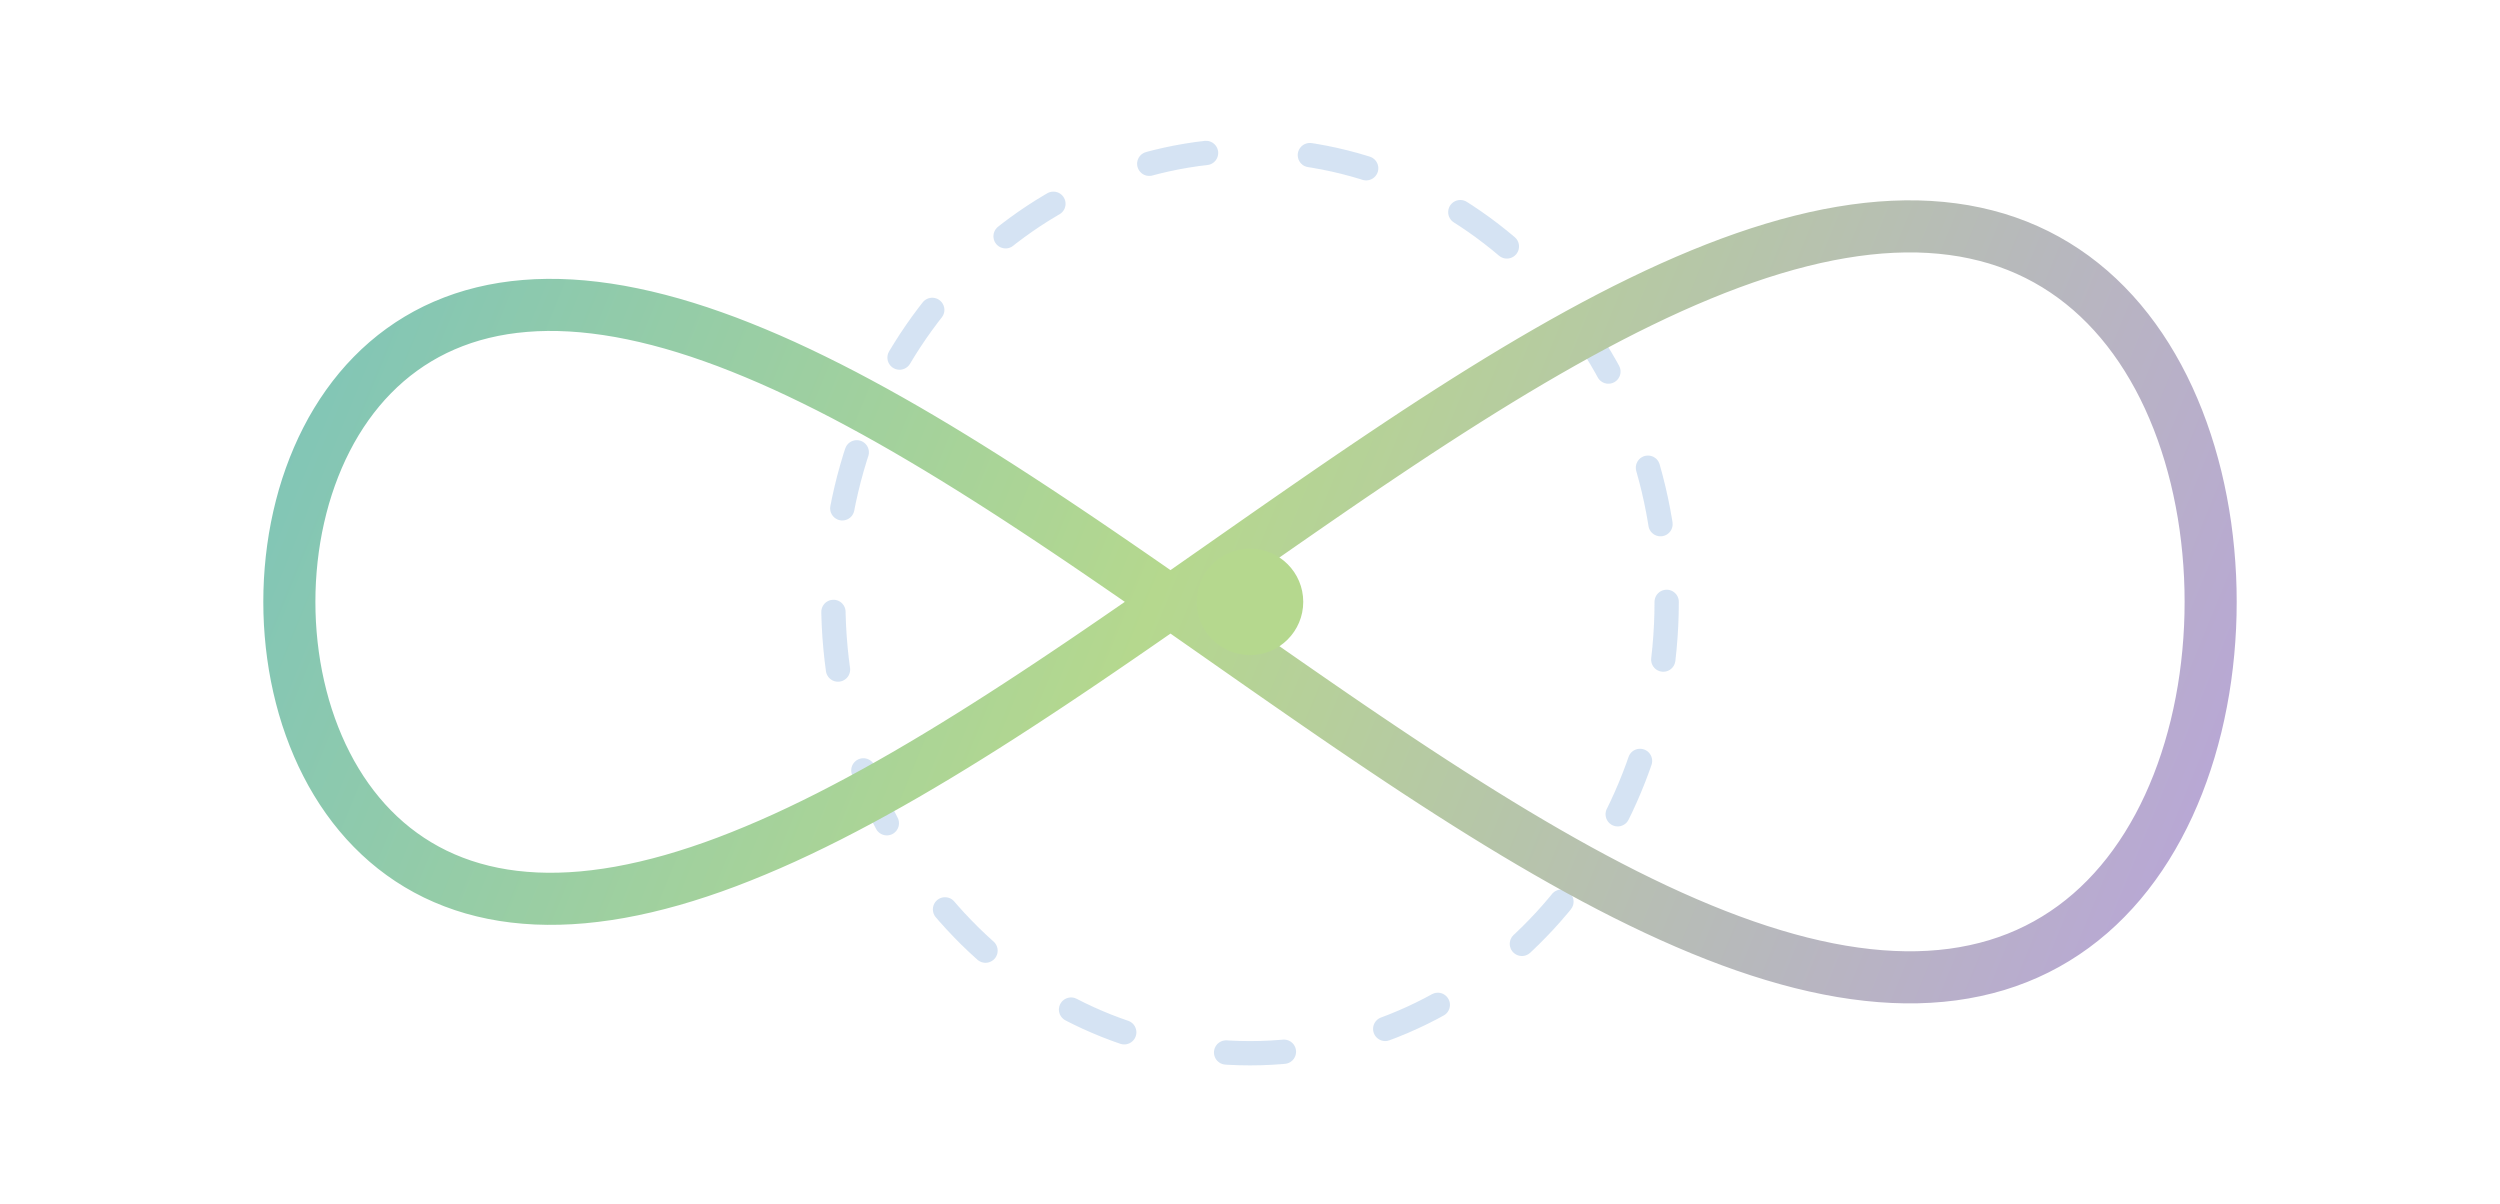
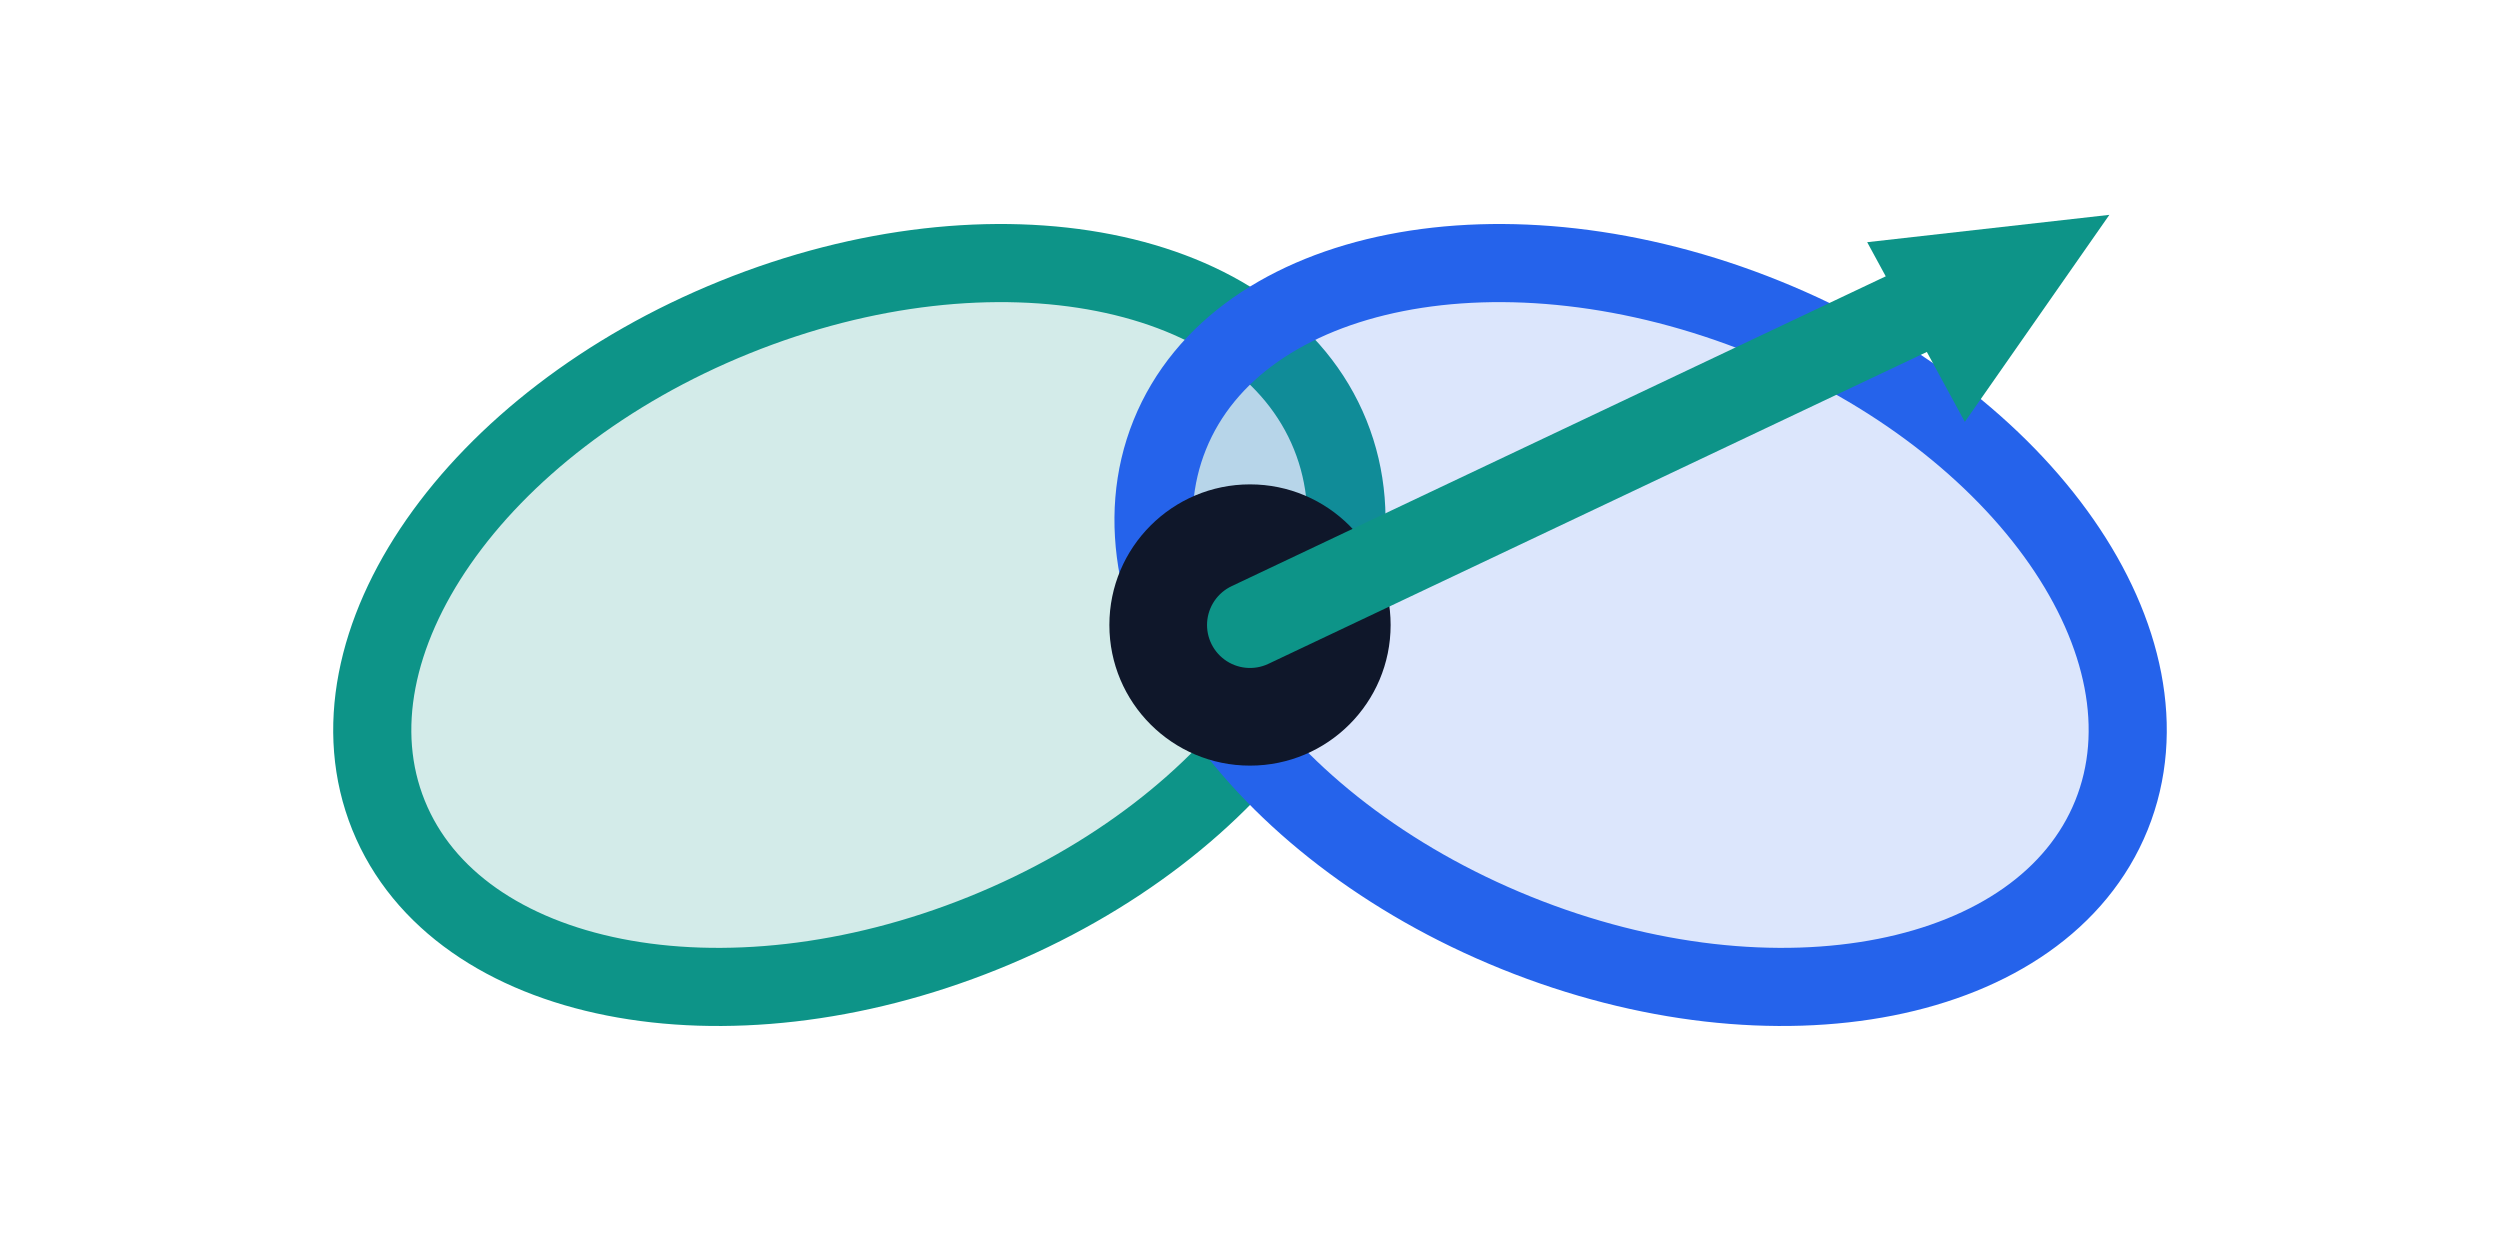
- <svg xmlns="http://www.w3.org/2000/svg" width="108" height="52" viewBox="0 0 108 52" role="img" aria-label="YLM">
-   <defs>
-     <linearGradient id="ylm-static-grad" gradientUnits="userSpaceOnUse" x1="10" y1="8" x2="98" y2="44">
-       <stop offset="0" stop-color="#79c2bd" />
-       <stop offset="0.46" stop-color="#b5d88e" />
-       <stop offset="1" stop-color="#b9a1de" />
-     </linearGradient>
-   </defs>
-   <g fill="none" stroke-linecap="round" stroke-linejoin="round">
-     <ellipse cx="54" cy="26" rx="18" ry="19.5" stroke="#91b6df" stroke-width="1.05" stroke-dasharray="2.5 4.5" opacity="0.38" />
-     <path d="M 95.5 26 L 95.494 26.548 L 95.475 27.095 L 95.443 27.641 L 95.399 28.185 L 95.342 28.727 L 95.273 29.266 L 95.191 29.8 L 95.096 30.331 L 94.989 30.856 L 94.87 31.376 L 94.737 31.89 L 94.593 32.397 L 94.436 32.896 L 94.267 33.388 L 94.086 33.871 L 93.892 34.345 L 93.687 34.81 L 93.469 35.264 L 93.239 35.709 L 92.997 36.141 L 92.744 36.562 L 92.478 36.972 L 92.201 37.368 L 91.912 37.752 L 91.612 38.122 L 91.3 38.478 L 90.977 38.82 L 90.642 39.148 L 90.297 39.46 L 89.94 39.757 L 89.572 40.039 L 89.194 40.304 L 88.805 40.553 L 88.405 40.786 L 87.995 41.002 L 87.574 41.201 L 87.143 41.383 L 86.702 41.547 L 86.252 41.694 L 85.791 41.822 L 85.32 41.933 L 84.841 42.026 L 84.351 42.102 L 83.853 42.158 L 83.345 42.197 L 82.828 42.218 L 82.303 42.22 L 81.769 42.204 L 81.226 42.17 L 80.676 42.118 L 80.117 42.048 L 79.55 41.961 L 78.975 41.855 L 78.393 41.732 L 77.803 41.592 L 77.207 41.434 L 76.603 41.259 L 75.992 41.068 L 75.374 40.86 L 74.75 40.636 L 74.12 40.396 L 73.483 40.14 L 72.841 39.869 L 72.192 39.583 L 71.539 39.283 L 70.88 38.968 L 70.215 38.64 L 69.546 38.298 L 68.872 37.943 L 68.194 37.576 L 67.511 37.196 L 66.824 36.805 L 66.133 36.403 L 65.439 35.991 L 64.741 35.568 L 64.04 35.136 L 63.336 34.695 L 62.628 34.245 L 61.919 33.788 L 61.206 33.323 L 60.492 32.851 L 59.776 32.373 L 59.058 31.89 L 58.338 31.402 L 57.617 30.909 L 56.895 30.412 L 56.172 29.912 L 55.448 29.41 L 54.724 28.906 L 54 28.4 L 53.276 27.894 L 52.552 27.387 L 51.828 26.881 L 51.105 26.376 L 50.383 25.873 L 49.662 25.372 L 48.942 24.874 L 48.224 24.38 L 47.508 23.89 L 46.794 23.404 L 46.081 22.924 L 45.372 22.45 L 44.664 21.982 L 43.96 21.521 L 43.259 21.068 L 42.561 20.623 L 41.867 20.187 L 41.176 19.76 L 40.489 19.342 L 39.806 18.935 L 39.128 18.538 L 38.454 18.153 L 37.785 17.779 L 37.12 17.417 L 36.461 17.067 L 35.808 16.731 L 35.159 16.408 L 34.517 16.098 L 33.88 15.802 L 33.25 15.521 L 32.626 15.255 L 32.008 15.003 L 31.398 14.766 L 30.794 14.546 L 30.197 14.34 L 29.607 14.151 L 29.025 13.978 L 28.45 13.822 L 27.883 13.682 L 27.324 13.559 L 26.774 13.452 L 26.231 13.363 L 25.697 13.291 L 25.172 13.235 L 24.655 13.197 L 24.147 13.176 L 23.649 13.172 L 23.16 13.185 L 22.68 13.216 L 22.209 13.263 L 21.748 13.327 L 21.298 13.408 L 20.857 13.506 L 20.426 13.62 L 20.005 13.751 L 19.595 13.898 L 19.195 14.061 L 18.806 14.239 L 18.428 14.433 L 18.06 14.643 L 17.703 14.867 L 17.358 15.106 L 17.023 15.359 L 16.7 15.626 L 16.388 15.907 L 16.088 16.201 L 15.799 16.507 L 15.522 16.826 L 15.256 17.158 L 15.003 17.5 L 14.761 17.854 L 14.531 18.219 L 14.313 18.593 L 14.108 18.978 L 13.914 19.371 L 13.733 19.773 L 13.564 20.183 L 13.407 20.601 L 13.262 21.026 L 13.13 21.457 L 13.011 21.895 L 12.904 22.337 L 12.809 22.785 L 12.727 23.236 L 12.658 23.691 L 12.601 24.149 L 12.557 24.61 L 12.525 25.072 L 12.506 25.536 L 12.5 26 L 12.506 26.464 L 12.525 26.928 L 12.557 27.39 L 12.601 27.851 L 12.658 28.309 L 12.727 28.764 L 12.809 29.215 L 12.904 29.663 L 13.011 30.105 L 13.13 30.543 L 13.262 30.974 L 13.407 31.399 L 13.564 31.817 L 13.733 32.227 L 13.914 32.629 L 14.108 33.022 L 14.313 33.407 L 14.531 33.781 L 14.761 34.146 L 15.003 34.5 L 15.256 34.842 L 15.522 35.173 L 15.799 35.493 L 16.088 35.799 L 16.388 36.093 L 16.7 36.374 L 17.023 36.641 L 17.358 36.894 L 17.703 37.133 L 18.06 37.357 L 18.428 37.567 L 18.806 37.761 L 19.195 37.939 L 19.595 38.102 L 20.005 38.249 L 20.426 38.38 L 20.857 38.494 L 21.298 38.592 L 21.748 38.673 L 22.209 38.737 L 22.68 38.784 L 23.16 38.815 L 23.649 38.828 L 24.147 38.824 L 24.655 38.803 L 25.172 38.765 L 25.697 38.709 L 26.231 38.637 L 26.774 38.548 L 27.324 38.441 L 27.883 38.318 L 28.45 38.178 L 29.025 38.022 L 29.607 37.849 L 30.197 37.66 L 30.794 37.455 L 31.398 37.234 L 32.008 36.997 L 32.626 36.745 L 33.25 36.479 L 33.88 36.198 L 34.517 35.902 L 35.159 35.592 L 35.808 35.269 L 36.461 34.932 L 37.12 34.583 L 37.785 34.221 L 38.454 33.847 L 39.128 33.462 L 39.806 33.065 L 40.489 32.658 L 41.176 32.24 L 41.867 31.813 L 42.561 31.377 L 43.259 30.932 L 43.96 30.479 L 44.664 30.018 L 45.372 29.55 L 46.081 29.076 L 46.794 28.596 L 47.508 28.11 L 48.224 27.62 L 48.942 27.126 L 49.662 26.628 L 50.383 26.127 L 51.105 25.624 L 51.828 25.119 L 52.552 24.613 L 53.276 24.106 L 54 23.6 L 54.724 23.094 L 55.448 22.59 L 56.172 22.088 L 56.895 21.588 L 57.617 21.091 L 58.338 20.598 L 59.058 20.11 L 59.776 19.627 L 60.492 19.149 L 61.206 18.677 L 61.919 18.212 L 62.628 17.755 L 63.336 17.305 L 64.04 16.864 L 64.741 16.432 L 65.439 16.009 L 66.133 15.597 L 66.824 15.195 L 67.511 14.804 L 68.194 14.424 L 68.872 14.057 L 69.546 13.702 L 70.215 13.36 L 70.88 13.032 L 71.539 12.717 L 72.192 12.417 L 72.841 12.131 L 73.483 11.86 L 74.12 11.604 L 74.75 11.364 L 75.374 11.14 L 75.992 10.932 L 76.603 10.741 L 77.207 10.566 L 77.803 10.409 L 78.393 10.268 L 78.975 10.145 L 79.55 10.04 L 80.117 9.952 L 80.676 9.882 L 81.226 9.83 L 81.769 9.796 L 82.303 9.78 L 82.828 9.782 L 83.345 9.803 L 83.853 9.842 L 84.351 9.899 L 84.841 9.973 L 85.32 10.067 L 85.791 10.178 L 86.252 10.306 L 86.702 10.453 L 87.143 10.617 L 87.574 10.799 L 87.995 10.998 L 88.405 11.214 L 88.805 11.447 L 89.194 11.696 L 89.572 11.961 L 89.94 12.243 L 90.297 12.54 L 90.642 12.852 L 90.977 13.18 L 91.3 13.522 L 91.612 13.878 L 91.912 14.248 L 92.201 14.632 L 92.478 15.028 L 92.744 15.438 L 92.997 15.859 L 93.239 16.291 L 93.469 16.735 L 93.687 17.19 L 93.892 17.655 L 94.086 18.129 L 94.267 18.612 L 94.436 19.104 L 94.593 19.603 L 94.737 20.11 L 94.87 20.624 L 94.989 21.144 L 95.096 21.669 L 95.191 22.2 L 95.273 22.734 L 95.342 23.273 L 95.399 23.815 L 95.443 24.359 L 95.475 24.905 L 95.494 25.452 L 95.5 26 Z" stroke="url(#ylm-static-grad)" stroke-width="2.25" />
-     <circle cx="54" cy="26" r="2.3" fill="#b5d88e" />
-   </g>
+ <svg xmlns="http://www.w3.org/2000/svg" viewBox="0 0 64 32" fill="none">
+   <ellipse cx="22" cy="16" rx="13" ry="8.5" transform="rotate(-22 22 16)" fill="#0d9488" fill-opacity="0.18" stroke="#0d9488" stroke-width="2" />
+   <ellipse cx="42" cy="16" rx="13" ry="8.5" transform="rotate(22 42 16)" fill="#2563eb" fill-opacity="0.16" stroke="#2563eb" stroke-width="2" />
+   <circle cx="32" cy="16" r="3.6" fill="#0f172a" />
+   <path d="M32 16 L51 7" stroke="#0d9488" stroke-width="2.2" stroke-linecap="round" />
+   <polygon points="54,5.5 47.8,6.2 50.3,10.8" fill="#0d9488" />
</svg>
